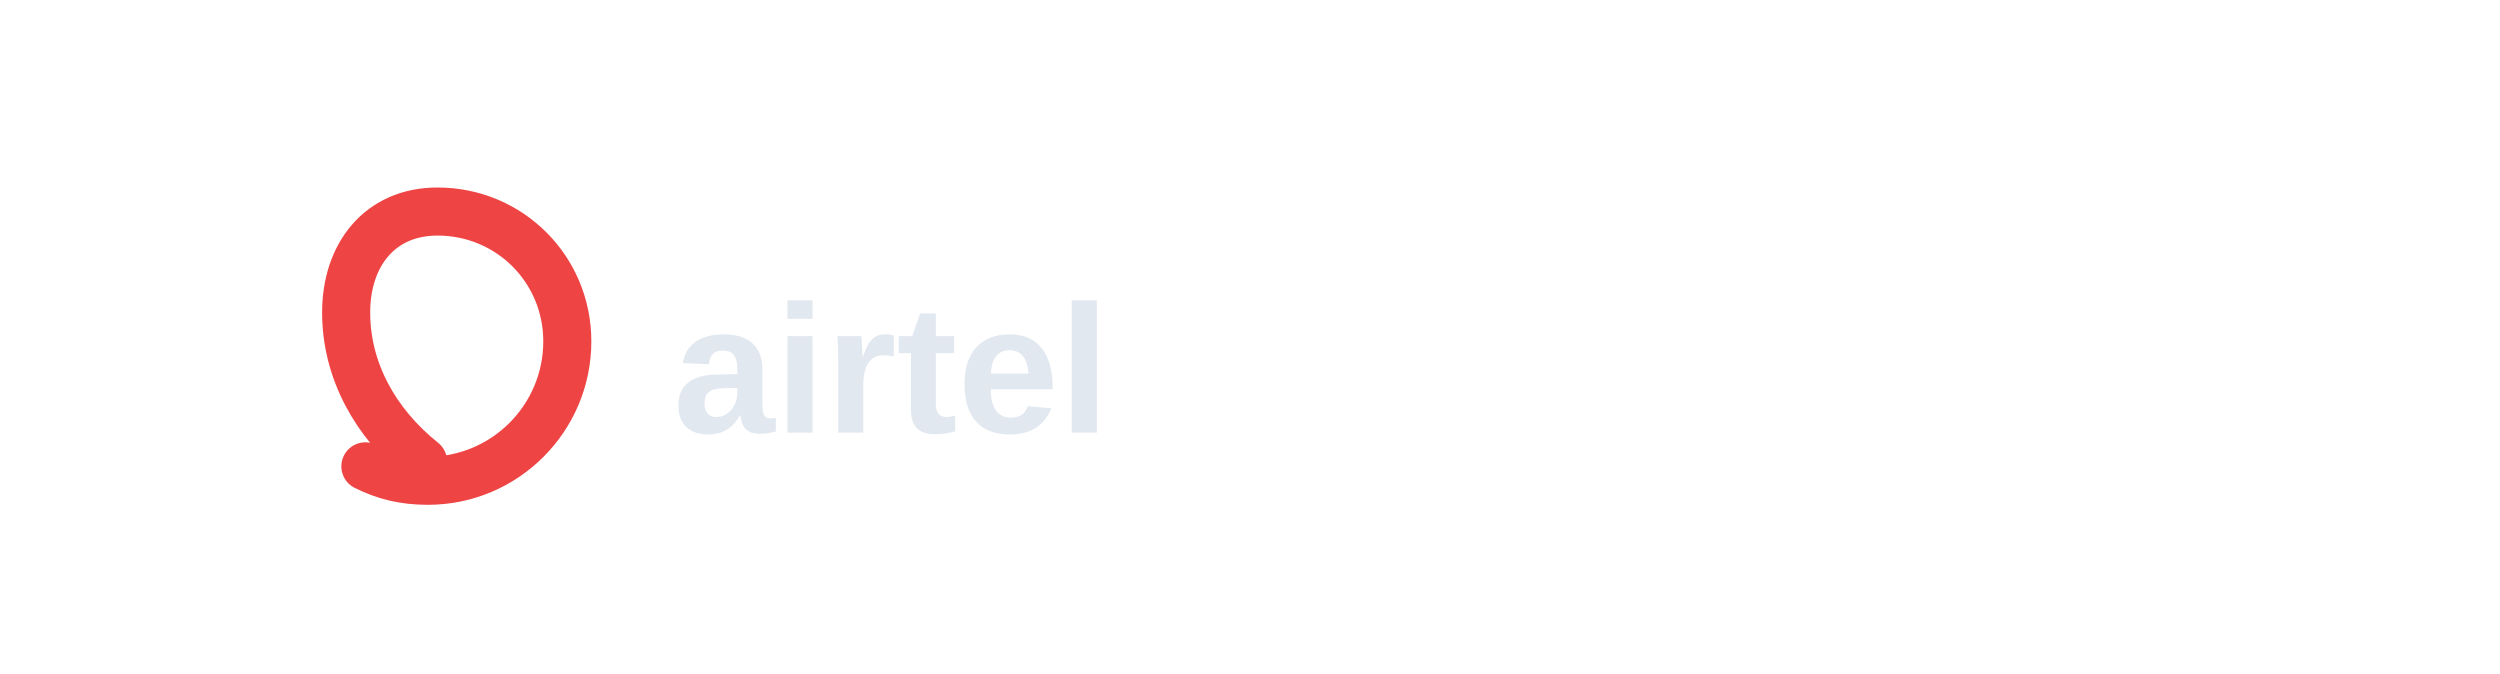
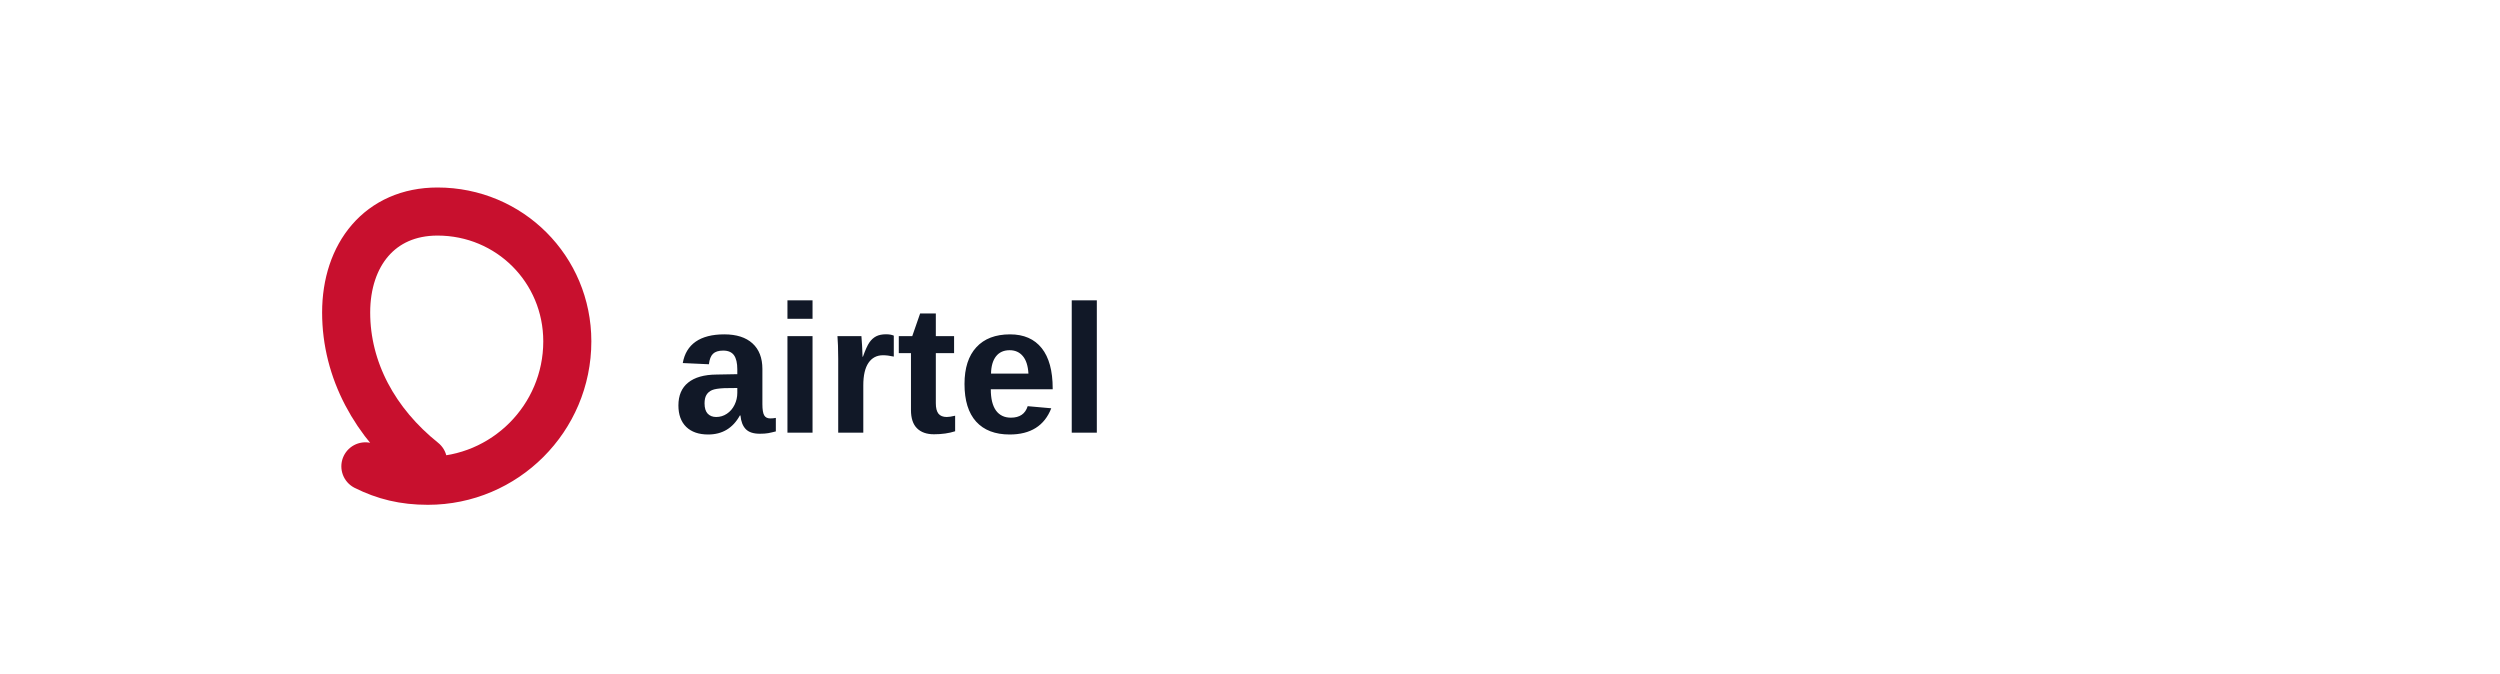
<svg xmlns="http://www.w3.org/2000/svg" width="520" height="140" viewBox="0 0 520 140" role="img" aria-label="Airtel">
-   <rect width="520" height="140" fill="transparent" />
  <g transform="translate(70,44)">
-     <path d="M18 52 C 8 44, 2 33, 2 21 C2 9, 9 0, 21 0 C36 0, 48 12, 48 27 C48 43, 35 56, 19 56 C14 56, 10 55, 6 53" fill="none" stroke="#ef4444" stroke-width="10" stroke-linecap="round" />
-     <text x="70" y="46" fill="#e2e8f0" font-family="Poppins, Segoe UI, Arial, sans-serif" font-size="38" font-weight="700">airtel</text>
+     <path d="M18 52 C 8 44, 2 33, 2 21 C2 9, 9 0, 21 0 C36 0, 48 12, 48 27 C48 43, 35 56, 19 56 C14 56, 10 55, 6 53" fill="none" stroke="#C8102E" stroke-width="10" stroke-linecap="round" />
+     <text x="70" y="46" fill="#111827" font-family="Poppins, Segoe UI, Arial, sans-serif" font-size="38" font-weight="700">airtel</text>
  </g>
</svg>
